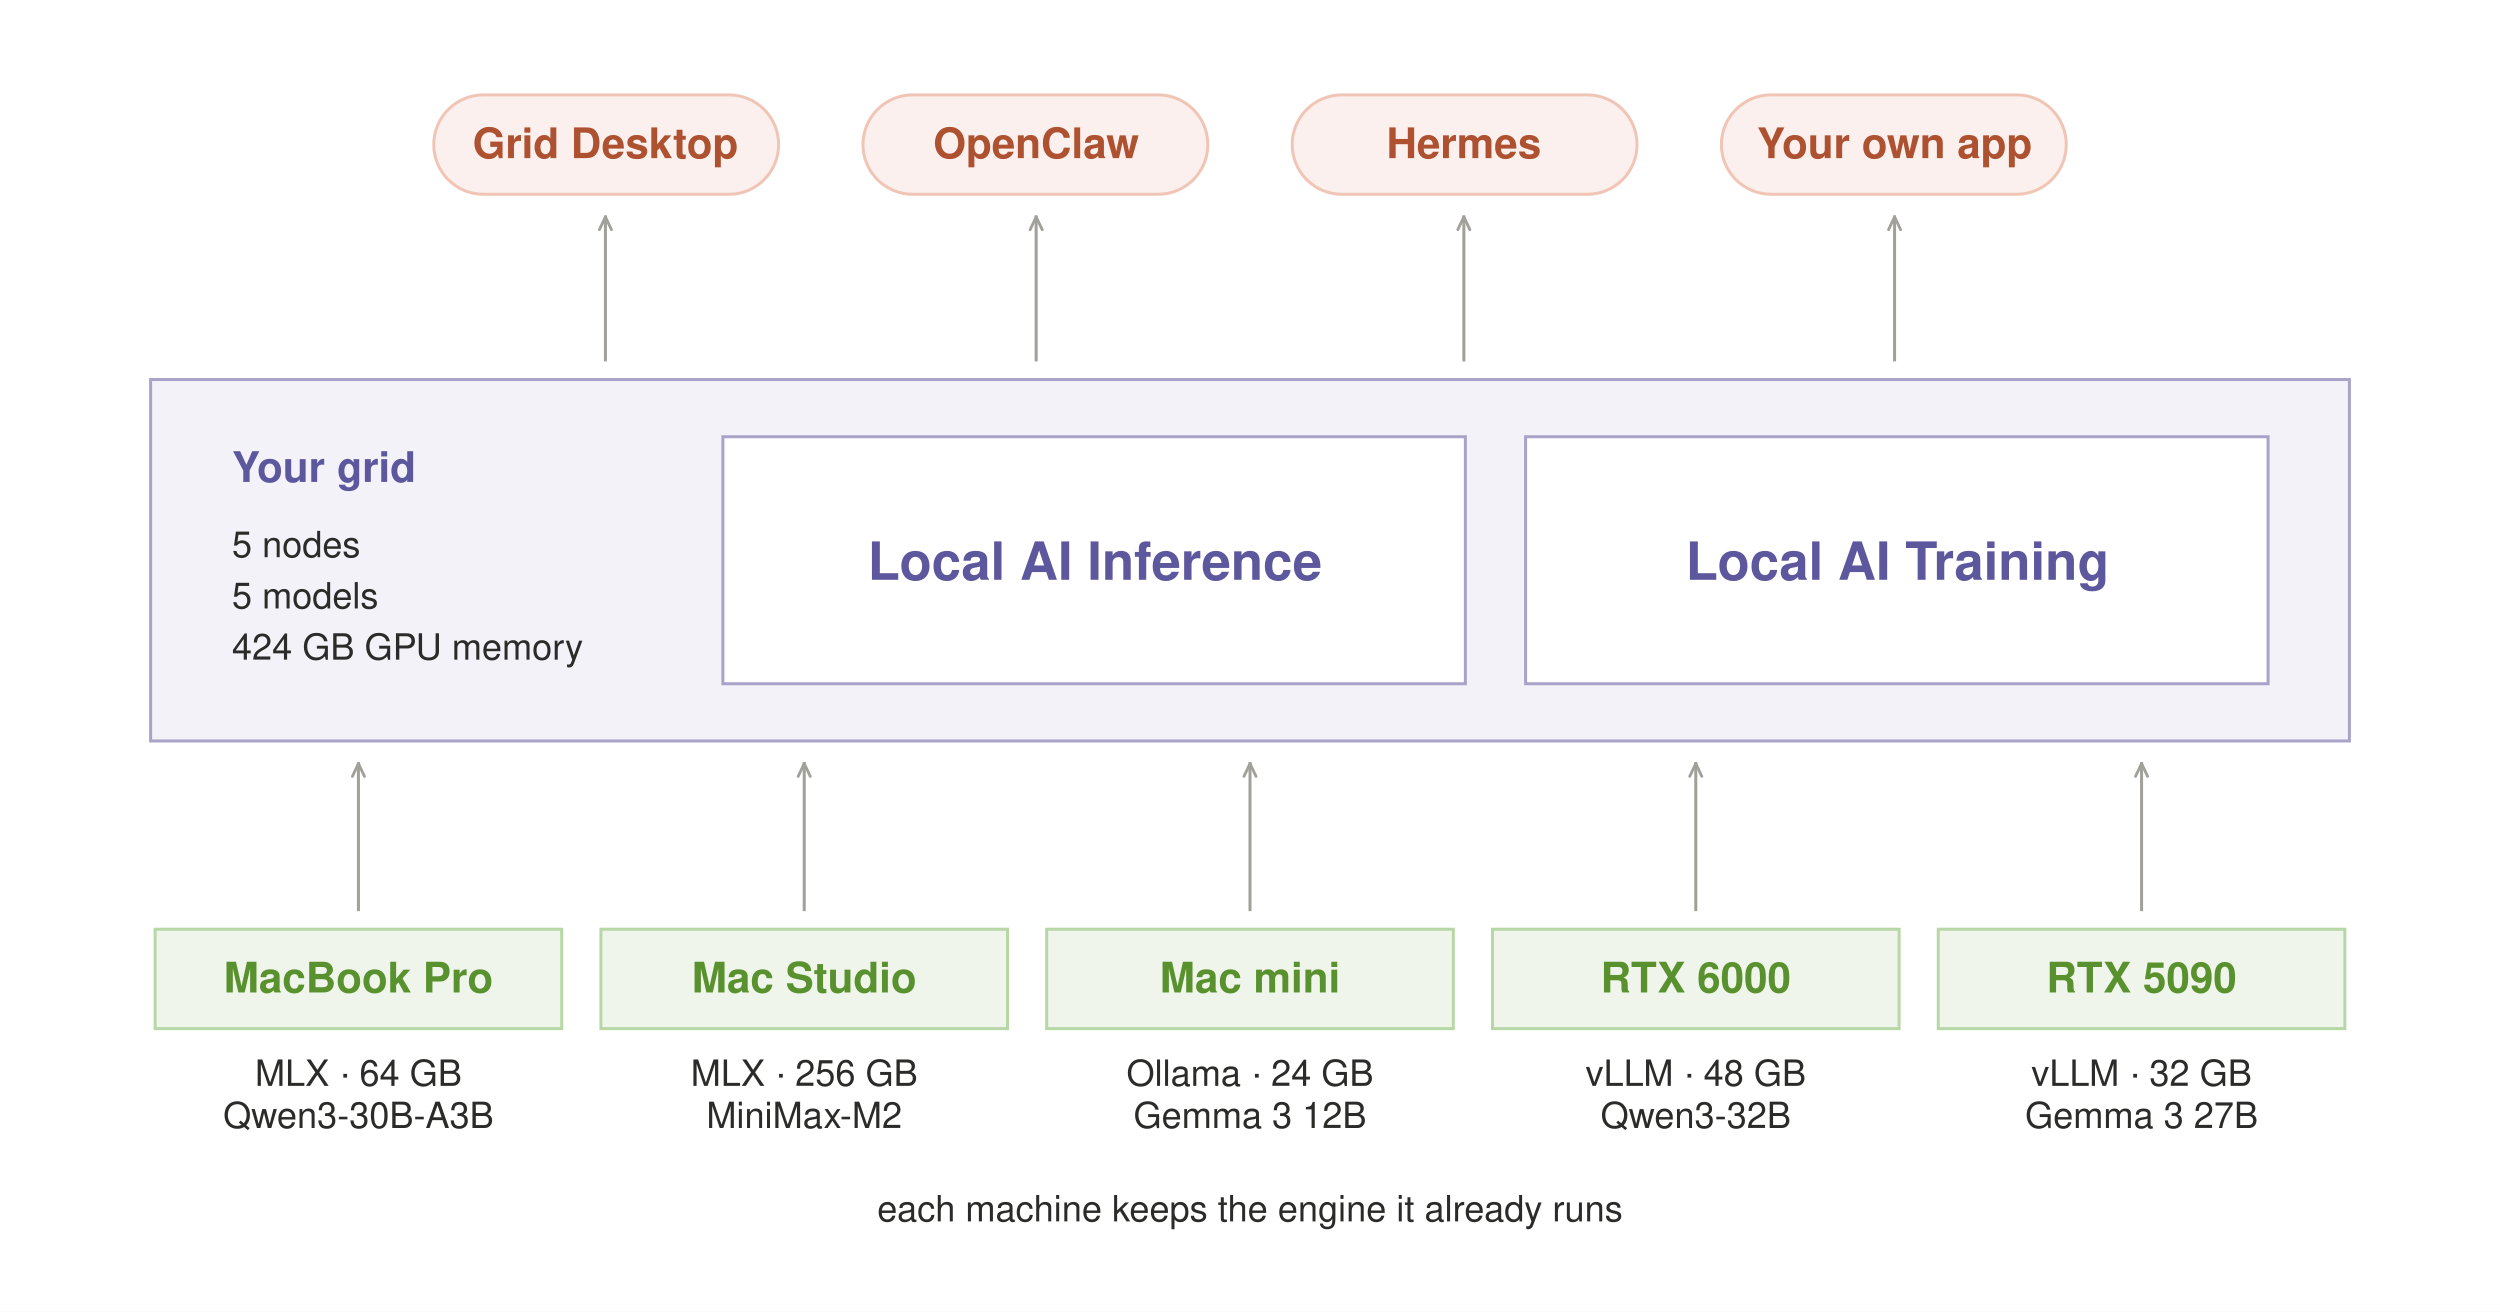
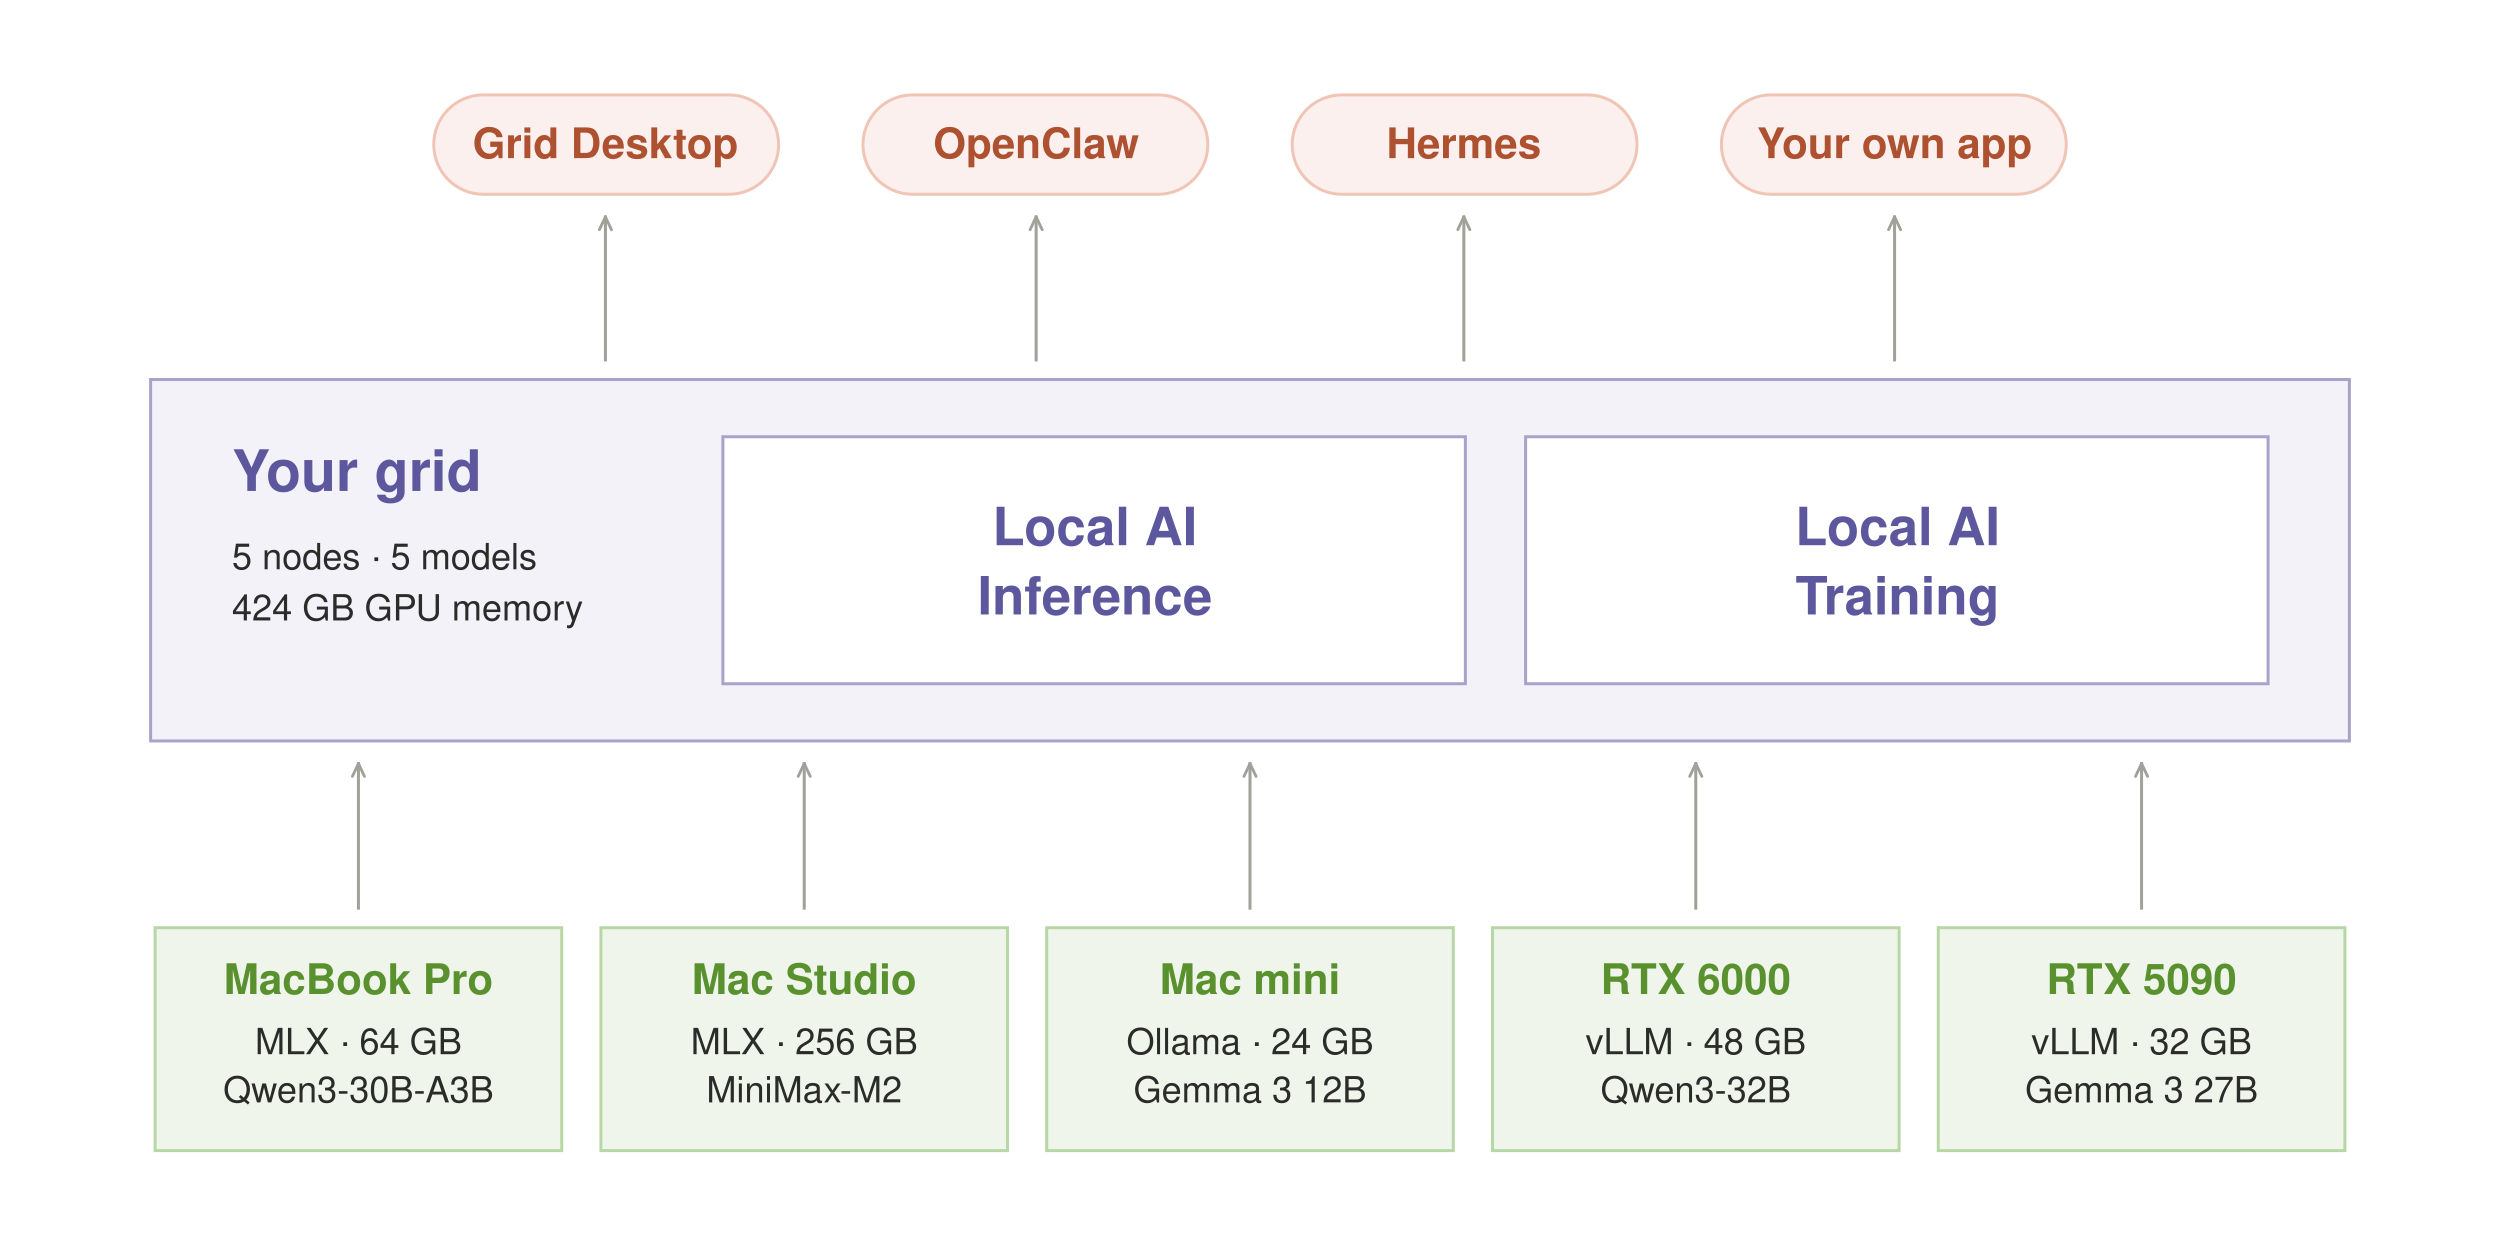
- <svg xmlns="http://www.w3.org/2000/svg" viewBox="0 0 1660 871" font-family="Avenir Next, Nunito, Segoe UI, Helvetica, Arial, sans-serif">
+ <svg xmlns="http://www.w3.org/2000/svg" viewBox="0 0 1660 824" font-family="Avenir Next, Nunito, Segoe UI, Helvetica, Arial, sans-serif">
  <defs>
    <marker id="ha" markerWidth="14" markerHeight="14" refX="11" refY="5" orient="auto" markerUnits="userSpaceOnUse">
      <path d="M1.5 1 L10 5 L1.5 9" fill="none" stroke="#a1a099" stroke-width="1.9" stroke-linecap="round" stroke-linejoin="round" />
    </marker>
    <marker id="Ha" markerWidth="19" markerHeight="19" refX="13" refY="6.5" orient="auto" markerUnits="userSpaceOnUse">
      <path d="M2 1.5 L12.5 6.5 L2 11.5" fill="none" stroke="#a1a099" stroke-width="3" stroke-linecap="round" stroke-linejoin="round" />
    </marker>
    <marker id="hg" markerWidth="14" markerHeight="14" refX="11" refY="5" orient="auto" markerUnits="userSpaceOnUse">
      <path d="M1.5 1 L10 5 L1.5 9" fill="none" stroke="#5a912f" stroke-width="1.9" stroke-linecap="round" stroke-linejoin="round" />
    </marker>
    <marker id="Hg" markerWidth="19" markerHeight="19" refX="13" refY="6.5" orient="auto" markerUnits="userSpaceOnUse">
      <path d="M2 1.5 L12.5 6.5 L2 11.5" fill="none" stroke="#5a912f" stroke-width="3" stroke-linecap="round" stroke-linejoin="round" />
    </marker>
    <marker id="hp" markerWidth="14" markerHeight="14" refX="11" refY="5" orient="auto" markerUnits="userSpaceOnUse">
      <path d="M1.5 1 L10 5 L1.5 9" fill="none" stroke="#5d579d" stroke-width="1.9" stroke-linecap="round" stroke-linejoin="round" />
    </marker>
    <marker id="Hp" markerWidth="19" markerHeight="19" refX="13" refY="6.5" orient="auto" markerUnits="userSpaceOnUse">
      <path d="M2 1.5 L12.5 6.5 L2 11.5" fill="none" stroke="#5d579d" stroke-width="3" stroke-linecap="round" stroke-linejoin="round" />
    </marker>
    <marker id="hc" markerWidth="14" markerHeight="14" refX="11" refY="5" orient="auto" markerUnits="userSpaceOnUse">
      <path d="M1.5 1 L10 5 L1.5 9" fill="none" stroke="#ad5130" stroke-width="1.9" stroke-linecap="round" stroke-linejoin="round" />
    </marker>
    <marker id="Hc" markerWidth="19" markerHeight="19" refX="13" refY="6.5" orient="auto" markerUnits="userSpaceOnUse">
      <path d="M2 1.5 L12.5 6.5 L2 11.5" fill="none" stroke="#ad5130" stroke-width="3" stroke-linecap="round" stroke-linejoin="round" />
    </marker>
    <marker id="hk" markerWidth="14" markerHeight="14" refX="11" refY="5" orient="auto" markerUnits="userSpaceOnUse">
      <path d="M1.5 1 L10 5 L1.5 9" fill="none" stroke="#2b2b29" stroke-width="1.9" stroke-linecap="round" stroke-linejoin="round" />
    </marker>
    <marker id="Hk" markerWidth="19" markerHeight="19" refX="13" refY="6.5" orient="auto" markerUnits="userSpaceOnUse">
      <path d="M2 1.5 L12.5 6.5 L2 11.5" fill="none" stroke="#2b2b29" stroke-width="3" stroke-linecap="round" stroke-linejoin="round" />
    </marker>
  </defs>
-   <rect width="1660" height="871" fill="#fff" />
+   <rect width="1660" height="824" fill="#fff" />
  <rect x="288" y="63" width="229" height="66" rx="33" fill="#fbf0ed" stroke="#f0c5b6" stroke-width="2" />
  <text x="402" y="105" text-anchor="middle" fill="#ad5130" font-size="28" font-weight="600">Grid Desktop</text>
  <rect x="573" y="63" width="229" height="66" rx="33" fill="#fbf0ed" stroke="#f0c5b6" stroke-width="2" />
  <text x="688" y="105" text-anchor="middle" fill="#ad5130" font-size="28" font-weight="600">OpenClaw</text>
  <rect x="858" y="63" width="229" height="66" rx="33" fill="#fbf0ed" stroke="#f0c5b6" stroke-width="2" />
  <text x="972" y="105" text-anchor="middle" fill="#ad5130" font-size="28" font-weight="600">Hermes</text>
  <rect x="1143" y="63" width="229" height="66" rx="33" fill="#fbf0ed" stroke="#f0c5b6" stroke-width="2" />
  <text x="1258" y="105" text-anchor="middle" fill="#ad5130" font-size="28" font-weight="600">Your own app</text>
  <rect x="100" y="252" width="1460" height="240" fill="#f3f2f9" stroke="#a9a3c9" stroke-width="2" />
-   <text x="154" y="320" fill="#5d579d" font-size="28" font-weight="700">Your grid</text>
-   <text x="154" y="370" fill="#2b2b29" font-size="24">5 nodes</text>
-   <text x="154" y="404" fill="#2b2b29" font-size="24">5 models</text>
-   <text x="154" y="438" fill="#2b2b29" font-size="24">424 GB GPU memory</text>
+   <text x="154" y="326" fill="#5d579d" font-size="38" font-weight="700">Your grid</text>
+   <text x="154" y="378" fill="#2b2b29" font-size="24">5 nodes · 5 models</text>
+   <text x="154" y="412" fill="#2b2b29" font-size="24">424 GB GPU memory</text>
  <rect x="480" y="290" width="493" height="164" fill="#fff" stroke="#a9a3c9" stroke-width="2" />
-   <text x="727" y="385" text-anchor="middle" fill="#5d579d" font-size="35" font-weight="700">Local AI Inference</text>
+   <text x="727" y="362" text-anchor="middle" fill="#5d579d" font-size="35" font-weight="700">Local AI</text>
+   <text x="727" y="408" text-anchor="middle" fill="#5d579d" font-size="35" font-weight="700">Inference</text>
  <rect x="1013" y="290" width="493" height="164" fill="#fff" stroke="#a9a3c9" stroke-width="2" />
-   <text x="1260" y="385" text-anchor="middle" fill="#5d579d" font-size="35" font-weight="700">Local AI Training</text>
+   <text x="1260" y="362" text-anchor="middle" fill="#5d579d" font-size="35" font-weight="700">Local AI</text>
+   <text x="1260" y="408" text-anchor="middle" fill="#5d579d" font-size="35" font-weight="700">Training</text>
  <path d="M402 240 L402 143" fill="none" stroke="#a1a099" stroke-width="2" marker-end="url(#ha)" />
  <path d="M688 240 L688 143" fill="none" stroke="#a1a099" stroke-width="2" marker-end="url(#ha)" />
  <path d="M972 240 L972 143" fill="none" stroke="#a1a099" stroke-width="2" marker-end="url(#ha)" />
  <path d="M1258 240 L1258 143" fill="none" stroke="#a1a099" stroke-width="2" marker-end="url(#ha)" />
-   <rect x="103" y="617" width="270" height="66" fill="#eff5ea" stroke="#b8d7a6" stroke-width="2" />
-   <text x="238" y="659" text-anchor="middle" fill="#5a912f" font-size="28" font-weight="600">MacBook Pro</text>
-   <text x="238" y="721" text-anchor="middle" fill="#2b2b29" font-size="24">MLX · 64 GB</text>
-   <text x="238" y="749" text-anchor="middle" fill="#2b2b29" font-size="24">Qwen3-30B-A3B</text>
-   <rect x="399" y="617" width="270" height="66" fill="#eff5ea" stroke="#b8d7a6" stroke-width="2" />
-   <text x="534" y="659" text-anchor="middle" fill="#5a912f" font-size="28" font-weight="600">Mac Studio</text>
-   <text x="534" y="721" text-anchor="middle" fill="#2b2b29" font-size="24">MLX · 256 GB</text>
-   <text x="534" y="749" text-anchor="middle" fill="#2b2b29" font-size="24">MiniMax-M2</text>
-   <rect x="695" y="617" width="270" height="66" fill="#eff5ea" stroke="#b8d7a6" stroke-width="2" />
-   <text x="830" y="659" text-anchor="middle" fill="#5a912f" font-size="28" font-weight="600">Mac mini</text>
-   <text x="830" y="721" text-anchor="middle" fill="#2b2b29" font-size="24">Ollama · 24 GB</text>
-   <text x="830" y="749" text-anchor="middle" fill="#2b2b29" font-size="24">Gemma 3 12B</text>
-   <rect x="991" y="617" width="270" height="66" fill="#eff5ea" stroke="#b8d7a6" stroke-width="2" />
-   <text x="1126" y="659" text-anchor="middle" fill="#5a912f" font-size="28" font-weight="600">RTX 6000</text>
-   <text x="1126" y="721" text-anchor="middle" fill="#2b2b29" font-size="24">vLLM · 48 GB</text>
-   <text x="1126" y="749" text-anchor="middle" fill="#2b2b29" font-size="24">Qwen3-32B</text>
-   <rect x="1287" y="617" width="270" height="66" fill="#eff5ea" stroke="#b8d7a6" stroke-width="2" />
-   <text x="1422" y="659" text-anchor="middle" fill="#5a912f" font-size="28" font-weight="600">RTX 5090</text>
-   <text x="1422" y="721" text-anchor="middle" fill="#2b2b29" font-size="24">vLLM · 32 GB</text>
-   <text x="1422" y="749" text-anchor="middle" fill="#2b2b29" font-size="24">Gemma 3 27B</text>
-   <path d="M238 605 L238 506" fill="none" stroke="#a1a099" stroke-width="2" marker-end="url(#ha)" />
-   <path d="M534 605 L534 506" fill="none" stroke="#a1a099" stroke-width="2" marker-end="url(#ha)" />
-   <path d="M830 605 L830 506" fill="none" stroke="#a1a099" stroke-width="2" marker-end="url(#ha)" />
-   <path d="M1126 605 L1126 506" fill="none" stroke="#a1a099" stroke-width="2" marker-end="url(#ha)" />
-   <path d="M1422 605 L1422 506" fill="none" stroke="#a1a099" stroke-width="2" marker-end="url(#ha)" />
-   <text x="830" y="811" text-anchor="middle" fill="#2b2b29" font-size="24">each machine keeps the engine it already runs</text>
+   <rect x="103" y="616" width="270" height="148" fill="#eff5ea" stroke="#b8d7a6" stroke-width="2" />
+   <text x="238" y="660" text-anchor="middle" fill="#5a912f" font-size="28" font-weight="600">MacBook Pro</text>
+   <text x="238" y="700" text-anchor="middle" fill="#2b2b29" font-size="24">MLX · 64 GB</text>
+   <text x="238" y="732" text-anchor="middle" fill="#2b2b29" font-size="24">Qwen3-30B-A3B</text>
+   <rect x="399" y="616" width="270" height="148" fill="#eff5ea" stroke="#b8d7a6" stroke-width="2" />
+   <text x="534" y="660" text-anchor="middle" fill="#5a912f" font-size="28" font-weight="600">Mac Studio</text>
+   <text x="534" y="700" text-anchor="middle" fill="#2b2b29" font-size="24">MLX · 256 GB</text>
+   <text x="534" y="732" text-anchor="middle" fill="#2b2b29" font-size="24">MiniMax-M2</text>
+   <rect x="695" y="616" width="270" height="148" fill="#eff5ea" stroke="#b8d7a6" stroke-width="2" />
+   <text x="830" y="660" text-anchor="middle" fill="#5a912f" font-size="28" font-weight="600">Mac mini</text>
+   <text x="830" y="700" text-anchor="middle" fill="#2b2b29" font-size="24">Ollama · 24 GB</text>
+   <text x="830" y="732" text-anchor="middle" fill="#2b2b29" font-size="24">Gemma 3 12B</text>
+   <rect x="991" y="616" width="270" height="148" fill="#eff5ea" stroke="#b8d7a6" stroke-width="2" />
+   <text x="1126" y="660" text-anchor="middle" fill="#5a912f" font-size="28" font-weight="600">RTX 6000</text>
+   <text x="1126" y="700" text-anchor="middle" fill="#2b2b29" font-size="24">vLLM · 48 GB</text>
+   <text x="1126" y="732" text-anchor="middle" fill="#2b2b29" font-size="24">Qwen3-32B</text>
+   <rect x="1287" y="616" width="270" height="148" fill="#eff5ea" stroke="#b8d7a6" stroke-width="2" />
+   <text x="1422" y="660" text-anchor="middle" fill="#5a912f" font-size="28" font-weight="600">RTX 5090</text>
+   <text x="1422" y="700" text-anchor="middle" fill="#2b2b29" font-size="24">vLLM · 32 GB</text>
+   <text x="1422" y="732" text-anchor="middle" fill="#2b2b29" font-size="24">Gemma 3 27B</text>
+   <path d="M238 604 L238 506" fill="none" stroke="#a1a099" stroke-width="2" marker-end="url(#ha)" />
+   <path d="M534 604 L534 506" fill="none" stroke="#a1a099" stroke-width="2" marker-end="url(#ha)" />
+   <path d="M830 604 L830 506" fill="none" stroke="#a1a099" stroke-width="2" marker-end="url(#ha)" />
+   <path d="M1126 604 L1126 506" fill="none" stroke="#a1a099" stroke-width="2" marker-end="url(#ha)" />
+   <path d="M1422 604 L1422 506" fill="none" stroke="#a1a099" stroke-width="2" marker-end="url(#ha)" />
</svg>
